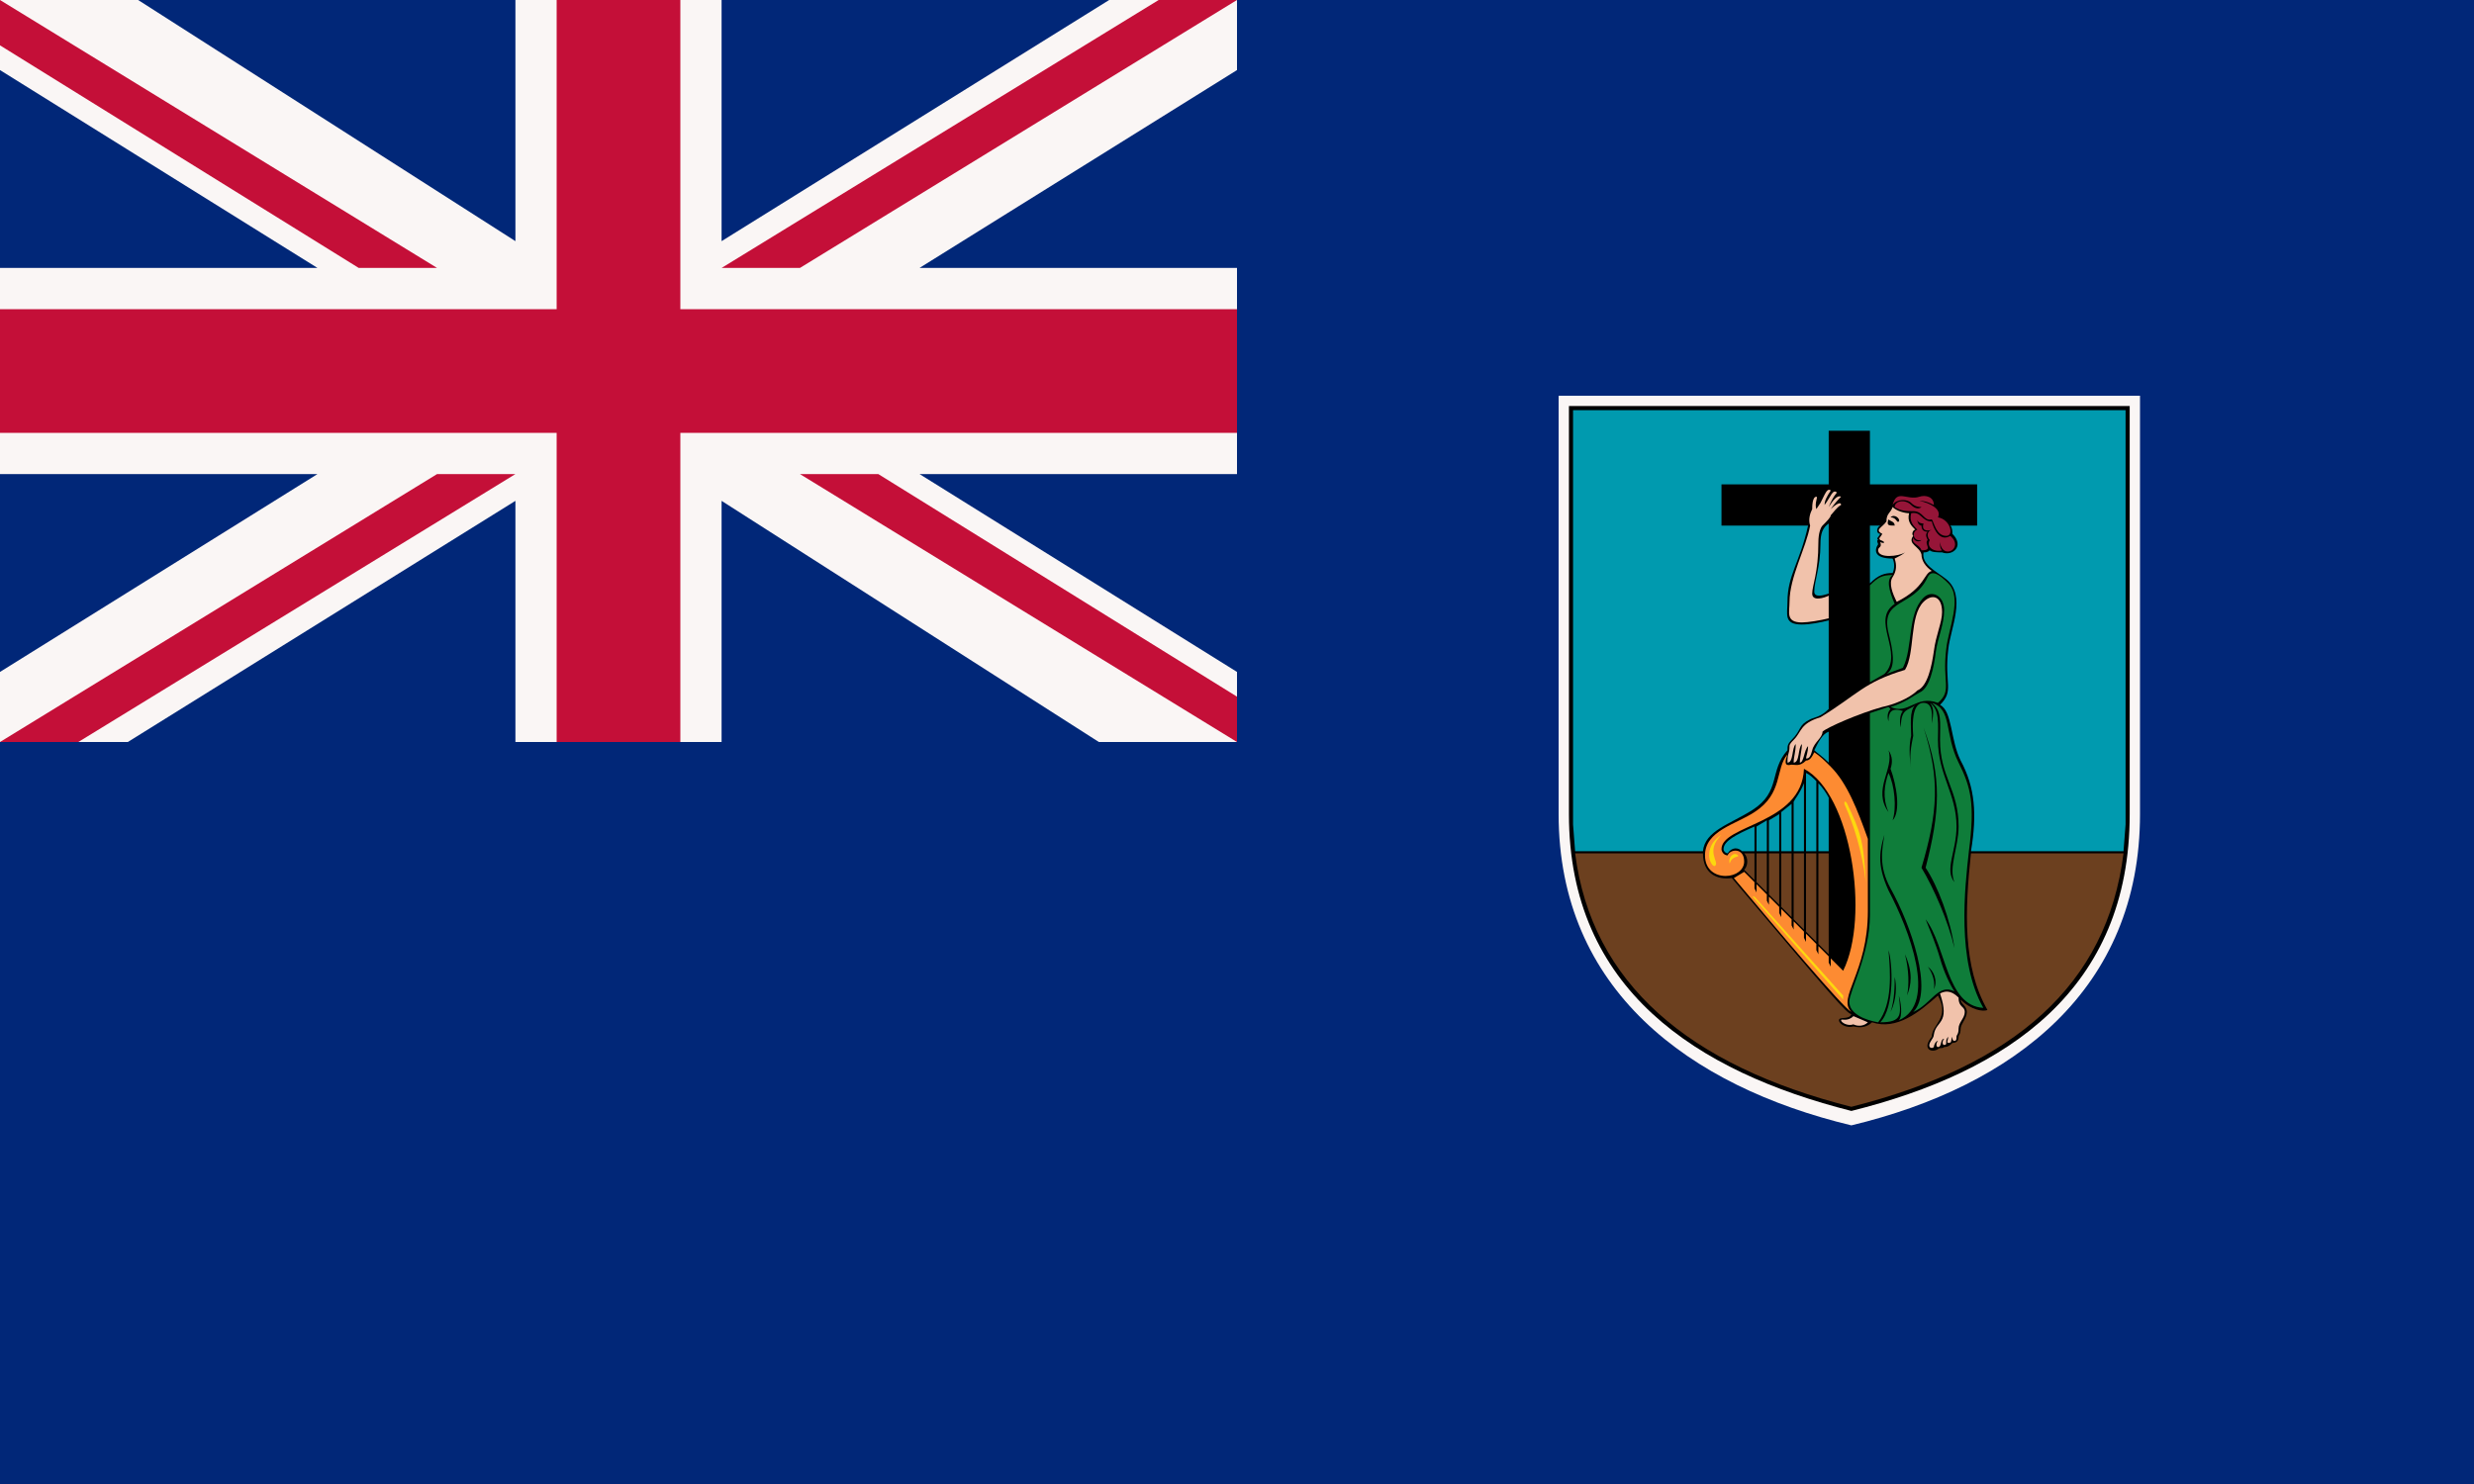
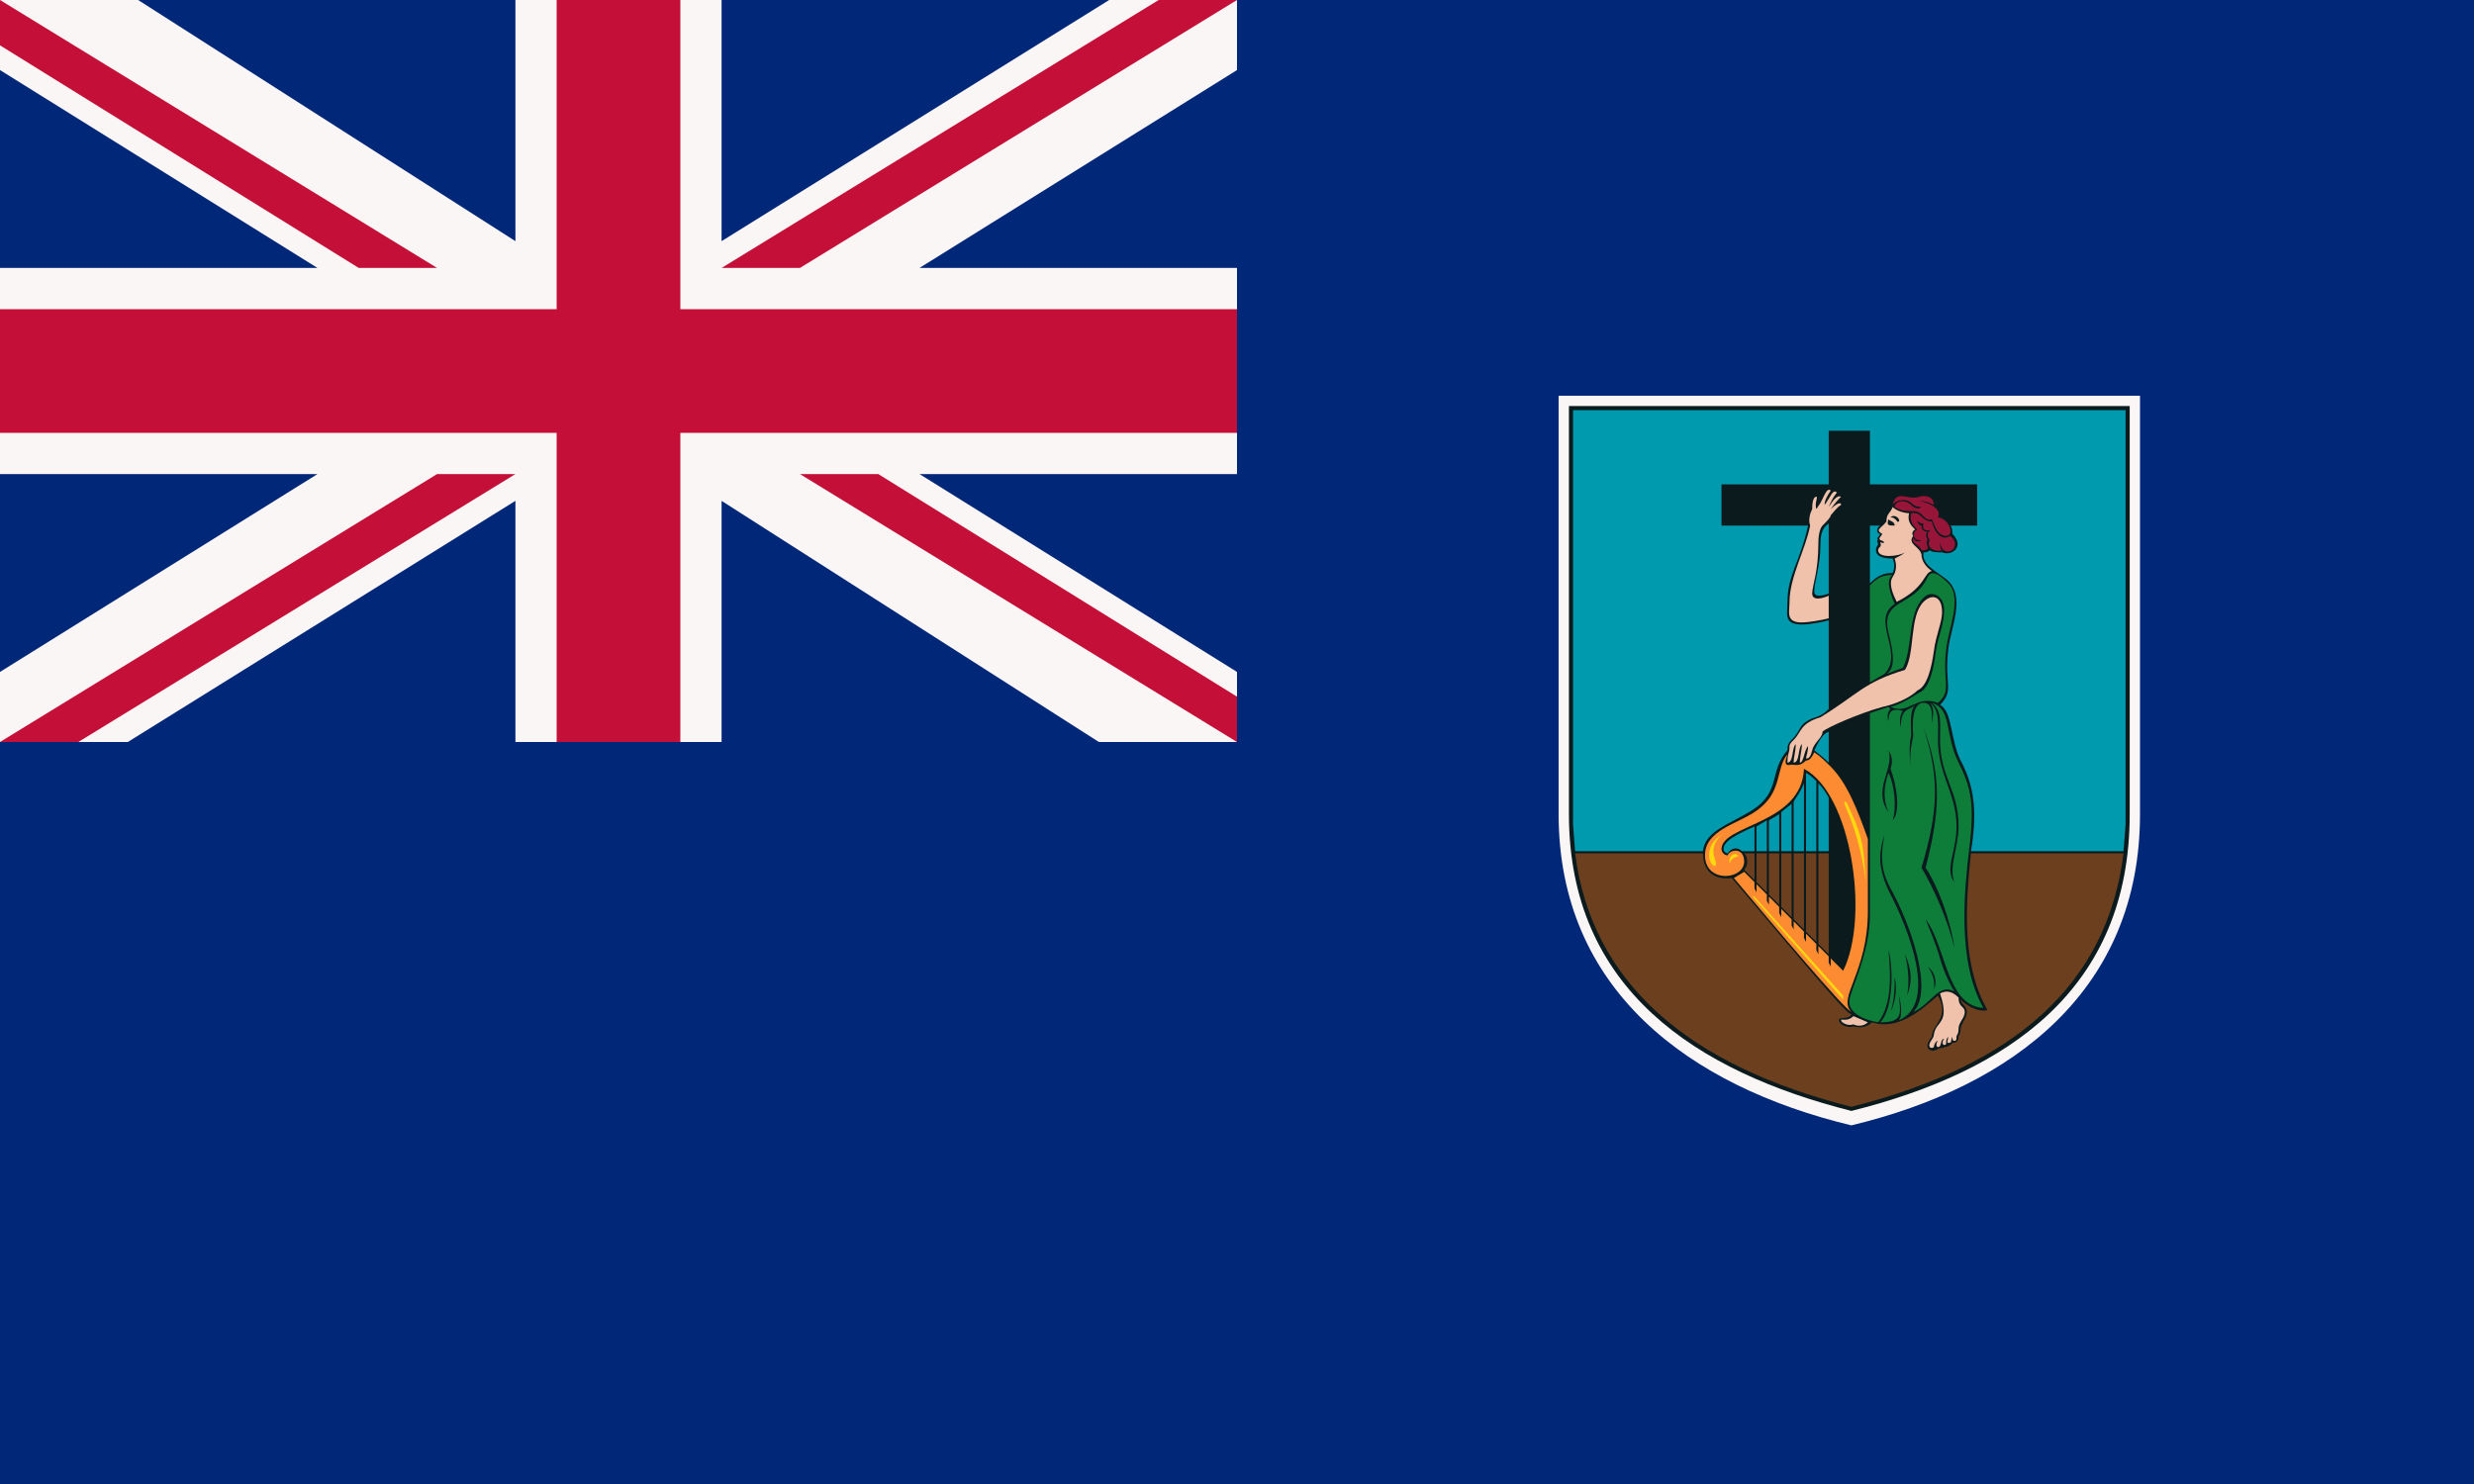
<svg xmlns="http://www.w3.org/2000/svg" width="1200" height="720">
  <path fill="#012778" d="M0 0h1200v720H0z" />
  <path fill="#faf6f5" d="m600 34-154 96h154v100H446l154 96v34h-67L350 243v117H250V243L62 360H0v-34l154-96H0V130h154L0 34V0h67l183 117V0h100v117L538 0h62zm156 158h282v203c0 85-61 132-140 151-79-19-142-66-142-151z" />
  <path fill="#c40f38" d="M174 130 0 22V0l212 130zM330 0h-60v150H0v60h270v150h60V210h270v-60H330zm270 0h-38L350 130h38zM0 360h38l212-130h-38zm388-130 212 130v-22L426 230z" />
-   <path d="M1033 395V197H761v198c0 85 62 125 137 144 76-19 135-59 135-144" />
+   <path fill="#0a1a1d" d="M1033 395V197H761v198c0 85 62 125 137 144 76-19 135-59 135-144" />
  <path fill="#009aaf" d="M887 254c-3 2-4 5-4 10 0 11-3 18-3 23 0 3 4 2 7 1zm0 116v-15c-3 1-5 5-7 9 1 1 4 3 7 6m31-99c-9 0-9-4-7-7 0 0-1-2 0-2-1-1 0-1 1-3-2 0-2-3 0-4h-5v28c4-4 7-5 11-5 1-2 1-5 0-7m-60 127v15h5v-18zm6-4v19h5v-23zm6-5v24h5v-33c-2 5-4 7-5 9m12-9v33h5v-26c-1-2-3-5-5-7m-6-5v38h5v-34c-2-2-3-3-5-4m-24 26v12h5v-15zm-1 0c-9 4-15 7-15 11 0 1 1 2 2 2 2-3 5-3 7-1h6zm180-1V199H763v201l1 13h62c1-10 13-13 24-20 14-9 8-19 17-29 0-2 0-3 2-5 5-5 3-7 9-10 2-1 5-1 9-5v-43c-4 1-9 2-13 2-9 0-7-5-7-11 0-13 6-19 10-37h-42v-20h52v-26h20v26h52v20h-13c1 1 1 3 1 4 6 6 0 11-5 9-2 0-5 0-6-1-1 1-2 1-3 1-1 6 6 9 11 13 10 8 2 24 1 34-2 17 3 20-4 27 6 3 5 17 10 27 7 13 8 26 5 44h74z" />
  <path fill="#0f7d3a" d="M916 307c2 8 4 17-1 20l8-3c5-10 2-26 10-34 4-4 10-1 10 6s-3 13-4 20c-1 8-3 18-8 20-2 1-7 5-14 7 9 4 12-6 23-2 7-6 2-10 4-26 1-10 8-25 1-32-4-4-8-7-10-3-7 15-23 10-19 27m3-14c-3-7-4-12-1-14-5 0-7 1-11 5v47l7-4c10-10-7-26 5-34m43 196c-13-23-9-58-7-76 3-23 1-31-5-43-7-14-3-26-13-29 5 4 4 9 4 18 0 18 9 24 9 42 0 10-5 20-2 27-5-6 1-15 1-27 0-16-9-25-9-42 0-7 1-15-4-18 2 2 2 5 1 10 0-3 1-10-4-10-3 0-6 3-5 16-1 5-2 10-1 16-1-6-1-12 0-16 0-5-1-12 2-15-3 3-7 1-7 11-1-4 0-7 1-8-6-2-7 1-7 5-1-3 0-5 1-6l-1-1-9 3v98c0 19-10 37-10 42 0 6 8 9 14 10 7-9 6-24 5-35 2 6 3 28-4 35 11 0 10-4 9-13 1 3 2 10 0 12 19-8 5-44-5-63-6-13-4-20-2-27-1 7-3 15 3 26 10 18 21 50 11 60 9-4 12-14 20-10-2-3-5-9-7-16s-5-14-7-19c10 13 10 42 28 43m-37-6c1-5 1-12-1-20 4 9 3 15 1 20m-8 8c2-6 2-13 2-17 1 4 1 11-2 17m1-93c2-6 1-17-2-23-2 6-3 12 0 19-8-11 3-21 0-30 2 3 2 6 1 9 3 8 5 21 1 25m20 82c1-5-2-10-3-11 3 2 5 7 3 11m-6-59c8-27 9-43 1-68 9 24 8 41 1 68 6 9 12 25 14 39-3-13-10-29-16-39" />
  <path fill="#f1c2ab" d="M911 267c0 4 10 3 13 1-1 1-3 2-5 3 1 3 1 6-1 9s0 8 2 12c14-7 13-14 17-15-3-2-5-5-5-8-1-4-7-5-4-9-1-1 0-3 1-3-2-2-4-4-3-8-2 0-6-1-8-3-1 3-3 3-3 7-2 3-6 4-2 6-1 2-2 2-1 3 3 1 2 2 0 1 1 3-1 2-1 4m10-14c-1 1-1-2-4-2 2-2 5 1 4 2m-5-1c1 1 3 1 3 3-3 0-4 0-3-3m-42 50c3 0 9-1 13-2v-11c-2 1-8 3-8-1s3-10 3-25c0-4 1-7 2-8 2-2 4-4 4-5 1-1 3-4 5-5 0-2-3 0-5 2 2-3 4-5 5-6-2-1-4 2-6 5 2-5 4-7 4-7-2-2-3 2-6 6 0-2 1-4 3-7-1-1-2 0-3 2l-2 4-2 3c-1-3 1-6 0-6-2 0-2 5-2 6-1 2-2 5-1 8-2 11-10 25-10 37 0 5-2 10 6 10m68-5c0-8-5-9-9-5-7 7-4 25-9 33-20 6-23 12-41 23-10 3-9 7-13 11-1 1-2 2-2 3 0 4-1 3-1 8 3 0 2-7 4-9 0 4-1 6-1 9 3 0 2-7 4-9 0 3-1 6-1 9 2 0 2-6 4-8 0 3-1 5-1 6 1 0 2 0 3-4s5-6 5-9c2-2 18-9 29-12 5-1 13-4 17-8 5-2 7-12 8-19 1-8 4-14 4-19m8 187c-4-4-7-3-9-2 5 15-2 13-3 20 0 2-3 4-2 6 1 1 2 0 2 0 0-1 1-3 2-3-1 1-1 3 0 3 2 0 1-4 3-4-1 1-1 3 0 3 2 0 0-2 2-4 0 1-1 3 0 3 2 0 1-1 2-3 0 1 0 2 1 2s1-1 1-2 1-1 1-4 3-5 3-8-3-2-3-7m-57 11c0 1 3 3 6 2 2 1 5 1 7-1l-7-3c-3 3-6 1-6 2" />
  <path fill="#961538" d="M946 260c-5 3-8-3-9-7-5 0-5-5-10-4-1 4 1 6 3 8-3 1-2 6 2 5-1 1-3 1-4-1-1 3 3 3 4 6 6 0 1-3 3-5-1-2-1-3 0-4q-3 0-3-3c-1 0-2-1-2-3 0 1 1 2 3 2-1 3 1 4 4 3-3 1-2 4-1 5-2 4 3 6 6 5-1-1-1-2-1-4 1 9 12 3 5-3m-19-15c-3-3-8-2-8 1 3 2 6 2 9 2 5 0 5 5 9 4 1 1 2 8 7 8 4 0 2-8-4-9 2-4-4-7-9-8 3 0 5 1 7 2 0-4-4-5-7-4-6 2-11-4-13 4 2-3 7-3 9-1s4 2 5 2c-1 1-3 1-5-1" />
  <path fill="#6c401f" d="M857 414h-5v14l5 5zm30 0h-5v44l5 5zm-6 0h-5v38l5 5zm-6 0h-5v32l5 5zm-24 13v-13h-5c2 2 2 6 0 8zm18-13h-5v26l5 5zm-6 0h-5v20l5 5zm93 0c-3 28-4 55 8 76-2 1-8 0-13-5 0 2 3 3 3 6s-3 6-3 8c0 3-1 3-1 4q0 3-3 3c-1 1-2 2-4 2-1 1-2 0-3 1-3 2-8 0-3-6 0-6 9-9 3-20-9 8-20 17-32 13-2 2-5 3-9 2-3 1-7-1-7-3s5 0 6-3c-2 0-9-8-58-66-7 1-14-2-14-12h-62c8 63 55 103 134 123 79-20 124-59 132-123z" />
  <path fill="#fd8b32" d="M906 407c-5-14-10-27-18-35-3-3-5-5-8-7-1 2-2 4-4 4-3 3-5 2-7 2-4 1-3-2-2-5-6 7-2 19-16 28-9 6-24 9-24 21 0 7 5 10 10 10s9-3 9-7c0-7-7-6-8-3-2 0-3-2-3-3 0-12 39-12 40-39 23 12 32 72 19 98l-6-6v4l-1-2v-3l-5-5v4l-1-2v-3l-5-5v4l-1-2v-3l-5-5v4l-1-2v-3l-5-5v4l-1-2v-3l-5-5v4l-1-2v-3l-5-5v4l-1-2v-3l-5-5-5 3c21 25 53 63 57 65-7-7 8-19 8-49z" />
  <path fill="#fcd80e" d="m850 435 44 50v-2l-43-48zm46-45c-1-2-2-1-1 1 4 9 8 21 10 37-1-21-3-25-9-38m-57 29c1-4 5-3 4-4-2-2-5 1-4 4m-10-4c0 3 2 6 3 5 2-2-5-7 3-15-3 2-6 5-6 10" />
</svg>
